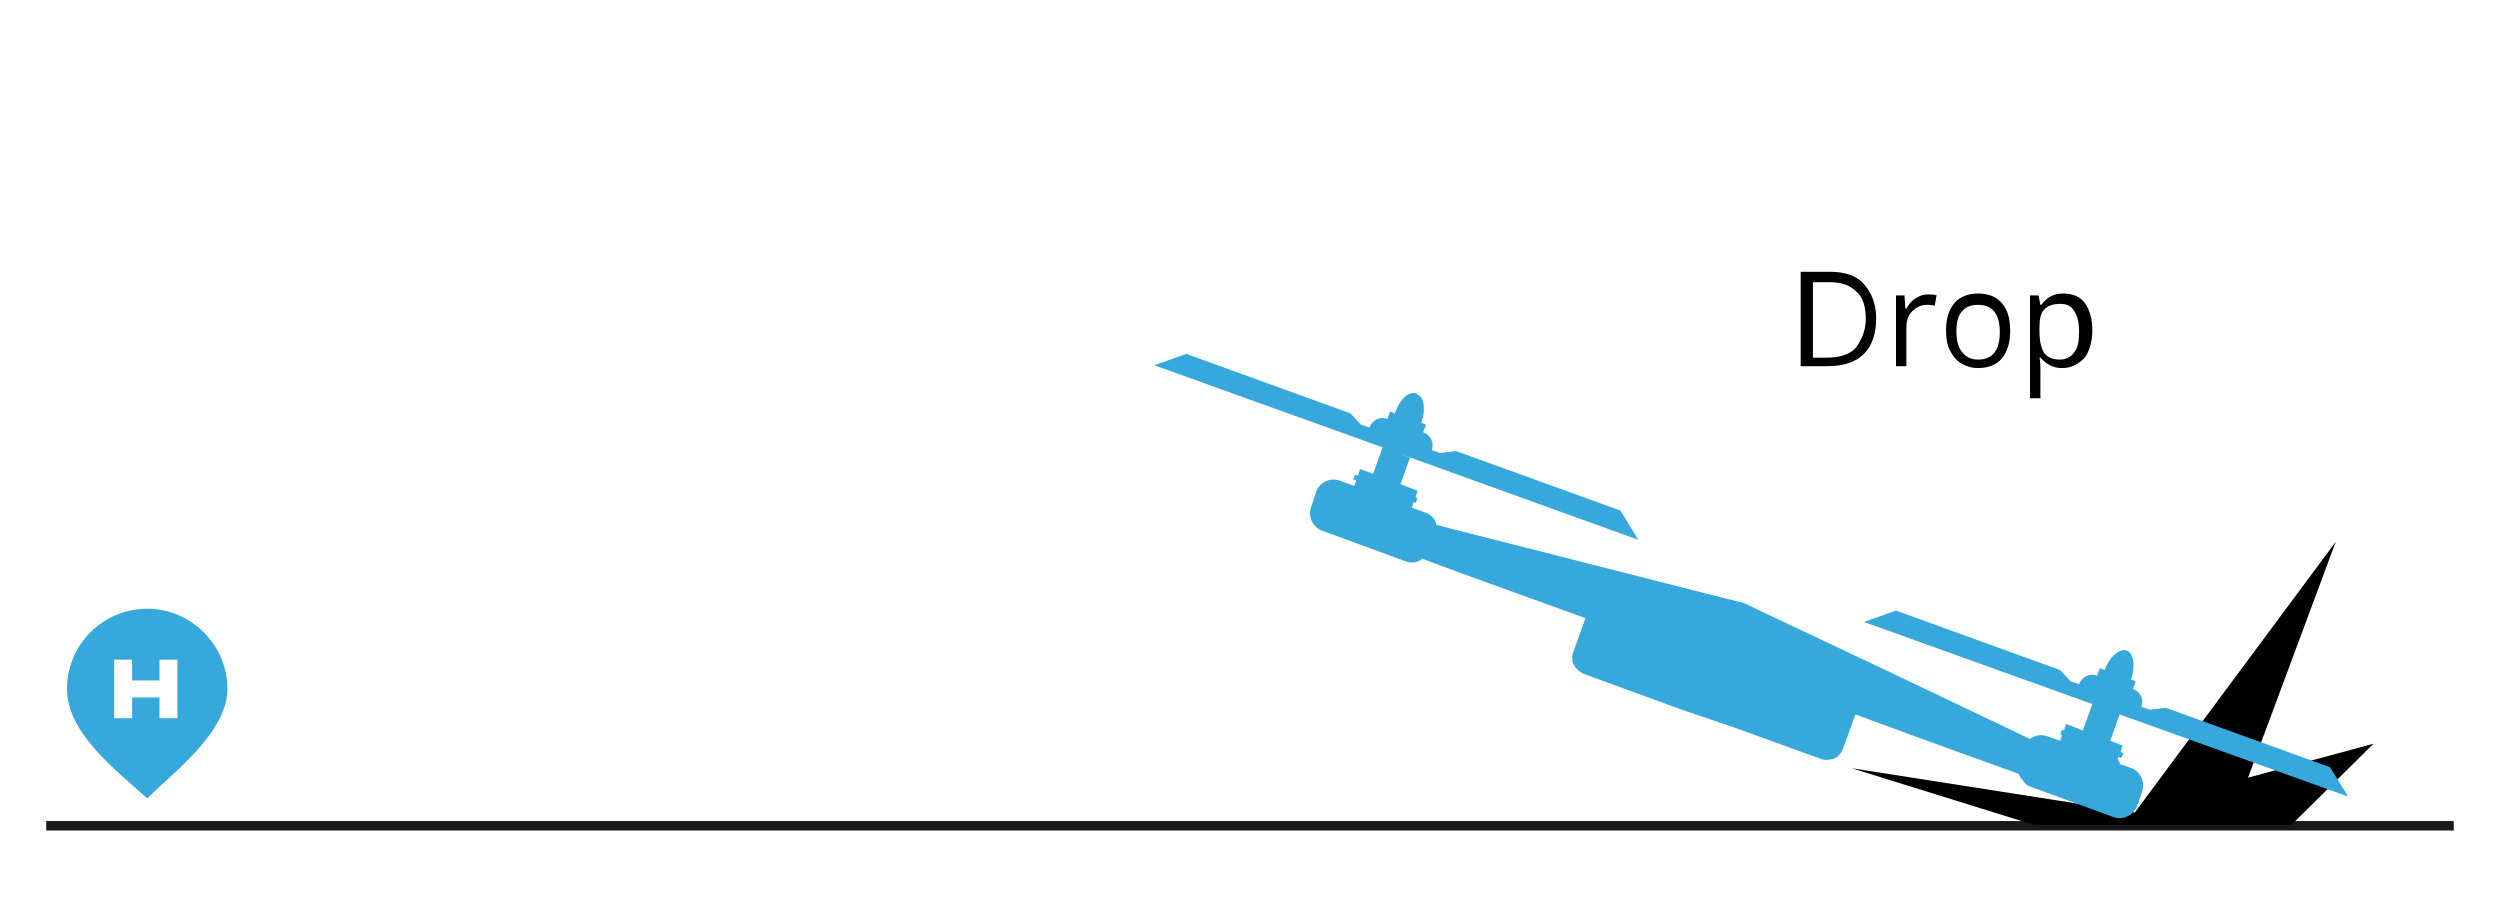
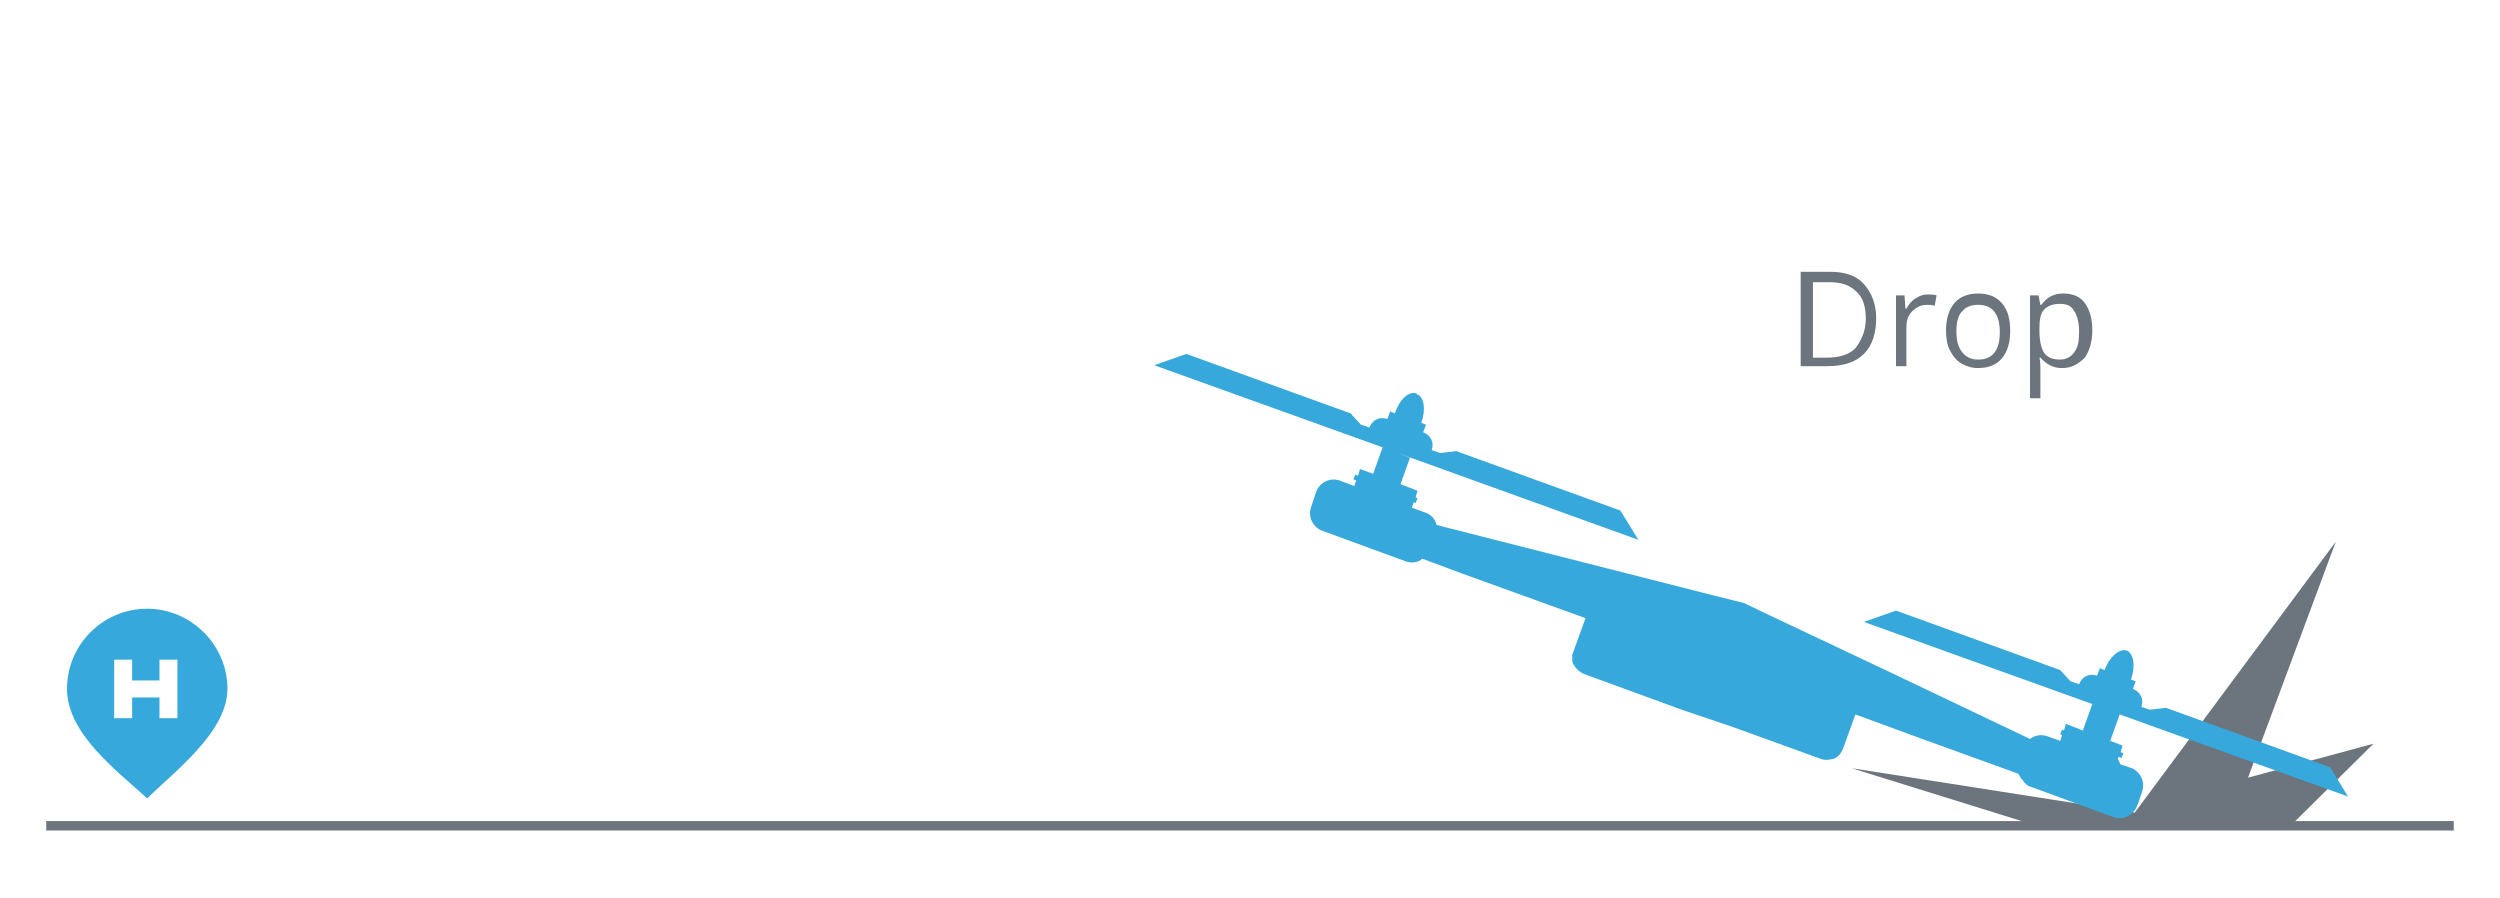
<svg xmlns="http://www.w3.org/2000/svg" version="1.1" id="Ebene_1" x="0px" y="0px" viewBox="-1117 53.9 264.9 95.1" style="enable-background:new -1117 53.9 264.9 95.1;" xml:space="preserve">
  <style type="text/css">
	.st0{fill:#37A8DB;}
	.st1{fill:none;}
- 	.st2{enable-background:new    ;}
- 	.st3{fill:none;stroke:#1B171B;stroke-miterlimit:10;}
+ 	.st2{enable-background:new;}
+ 	.st3{fill:none;stroke:#6c757d;stroke-miterlimit:10;}
+ 	.st4{fill:#6c757d}
</style>
  <g>
    <path class="st0" d="M-1101.4,118.4c-4.7,0-8.5,3.8-8.5,8.5c0,4.7,5.2,8.6,8.5,11.6c2.7-2.7,8.5-7,8.5-11.6   C-1092.9,122.2-1096.8,118.4-1101.4,118.4z M-1098.2,130h-1.9v-2.2h-2.9v2.2h-1.9v-6.2h1.9v2.2h2.9v-2.2h1.9V130z" />
    <g>
      <rect x="-927.5" y="82.1" class="st1" width="67.5" height="13.5" />
-       <g class="st2">
+       <g class="st2 st4">
        <path d="M-918.2,87.6c0,1.6-0.4,2.9-1.3,3.8c-0.9,0.9-2.2,1.3-3.9,1.3h-2.8v-10h3.1c1.6,0,2.8,0.4,3.6,1.3     S-918.2,86.1-918.2,87.6z M-919.3,87.7c0-1.3-0.3-2.3-1-2.9c-0.7-0.7-1.6-1-2.9-1h-1.7v8h1.4c1.4,0,2.4-0.3,3.1-1     C-919.8,90-919.3,89-919.3,87.7z" />
        <path d="M-912.7,85.1c0.3,0,0.6,0,0.9,0.1l-0.2,1.1c-0.3-0.1-0.6-0.1-0.8-0.1c-0.6,0-1.1,0.2-1.6,0.7s-0.6,1.1-0.6,1.8v4h-1.1     v-7.5h0.9l0.1,1.4h0.1c0.3-0.5,0.6-0.9,1-1.1C-913.5,85.2-913.2,85.1-912.7,85.1z" />
        <path d="M-904,89c0,1.2-0.3,2.2-0.9,2.9c-0.6,0.7-1.5,1-2.5,1c-0.7,0-1.3-0.2-1.8-0.5s-0.9-0.8-1.2-1.4c-0.3-0.6-0.4-1.3-0.4-2.1     c0-1.2,0.3-2.2,0.9-2.9c0.6-0.7,1.5-1,2.5-1s1.9,0.3,2.5,1C-904.2,86.8-904,87.8-904,89z M-909.7,89c0,1,0.2,1.7,0.6,2.2     c0.4,0.5,0.9,0.8,1.7,0.8c0.7,0,1.3-0.2,1.7-0.7c0.4-0.5,0.6-1.2,0.6-2.2s-0.2-1.7-0.6-2.2c-0.4-0.5-1-0.7-1.7-0.7     c-0.7,0-1.3,0.2-1.7,0.7C-909.5,87.3-909.7,88-909.7,89z" />
        <path d="M-898.5,92.9c-0.5,0-0.9-0.1-1.3-0.3c-0.4-0.2-0.7-0.5-1-0.8h-0.1c0.1,0.4,0.1,0.9,0.1,1.2v3.1h-1.1V85.2h0.9l0.2,1h0.1     c0.3-0.4,0.6-0.7,1-0.9c0.4-0.2,0.8-0.3,1.3-0.3c1,0,1.8,0.3,2.3,1s0.8,1.6,0.8,2.9c0,1.2-0.3,2.2-0.8,2.9     C-896.8,92.5-897.5,92.9-898.5,92.9z M-898.7,86.1c-0.8,0-1.3,0.2-1.7,0.6c-0.4,0.4-0.5,1.1-0.5,2V89c0,1.1,0.2,1.8,0.5,2.3     c0.4,0.5,0.9,0.7,1.7,0.7c0.6,0,1.2-0.3,1.5-0.8c0.4-0.5,0.5-1.2,0.5-2.2c0-0.9-0.2-1.7-0.5-2.1C-897.5,86.3-898,86.1-898.7,86.1     z" />
      </g>
      <line class="st3" x1="-1112.1" y1="141.4" x2="-857" y2="141.4" />
-       <polygon points="-865.5,132.7 -878.8,136.3 -869.5,111.3 -890.8,140 -920.8,135.3 -901.5,141.3 -874.2,141.3   " />
+       <polygon class="st4" points="-865.5,132.7 -878.8,136.3 -869.5,111.3 -890.8,140 -920.8,135.3 -901.5,141.3 -874.2,141.3   " />
      <path class="st0" d="M-933.2,131l9.1,3.3c0.5,0.2,0.9,0.1,1.4,0c0.5-0.2,0.8-0.6,1-1.1l1.3-3.6l6.8,2.5l10.5,3.8    c0,0.1,0,0.1,0.1,0.2c0,0.1,0.1,0.1,0.1,0.2c0,0,0,0,0,0c0,0.1,0.1,0.1,0.1,0.1c0,0,0,0.1,0.1,0.1c0,0.1,0.1,0.1,0.1,0.2    c0,0,0.1,0.1,0.1,0.1c0,0,0.1,0.1,0.1,0.1c0,0,0.1,0.1,0.1,0.1c0,0,0,0,0,0c0,0,0.1,0.1,0.1,0.1c0.1,0,0.1,0.1,0.2,0.1l9,3.3    c1,0.3,2-0.2,2.4-1.1l0.2-0.5l0.1-0.3l0.3-0.9c0.3-1-0.2-2-1.1-2.4l-1.2-0.4l-0.3-0.6l0.1-0.2l0.3,0.1l0.2-0.5l-0.3-0.1l0.2-0.7    l-1.3-0.5l0,0l1-2.8l24.2,8.7l0,0l0,0l-1.9-3.1l-17.4-6.3l-1.7,0.2l-0.9-0.3c0.3-0.8-0.1-1.6-0.9-1.9l0,0l0.3-0.8l-0.5-0.2    c0.5-1.4,0.3-2.8-0.5-3.1c0,0-0.1,0-0.1,0c-0.7-0.1-1.7,0.7-2.2,2.1l-0.5-0.2l-0.3,0.8l0,0c-0.8-0.3-1.6,0.1-1.9,0.9l-0.9-0.3    l-1.1-1.2l-17.4-6.3l-3.4,1.2l24.2,8.7l-1,2.8l-1.8-0.7l-0.2,0.7l-0.2-0.1l-0.2,0.5l0.2,0.1l-0.2,0.6l-1.4-0.5    c-0.6-0.2-1.3-0.1-1.8,0.3l-15.1-7.2l-12.7-6l-2.5-1.2l0,0l0,0l0,0l0,0l-4-1l-5.1-1.3l-22.8-5.8l-0.7-0.2l0,0    c-0.1-0.6-0.6-1.1-1.2-1.3l-1.4-0.5l0.2-0.6l0.2,0.1l0.2-0.5l-0.2-0.1l0.2-0.7l-1.8-0.7l1-2.8l-1.3-0.5l-0.2-0.1l0,0l0.2,0.1l0,0    l0,0l25.5,9.2l-1.9-3.1l-17.4-6.3l-1.7,0.2l-0.9-0.3c0.3-0.8-0.1-1.6-0.9-1.9l0,0l0.3-0.8l-0.5-0.2c0.5-1.4,0.3-2.7-0.4-3    c0,0-0.1,0-0.1-0.1c-0.8-0.3-1.8,0.6-2.3,2.1l-0.5-0.2l-0.3,0.8l0,0c-0.8-0.3-1.6,0.1-1.9,0.9l-0.9-0.3l-1.1-1.2l-17.4-6.3    l-3.4,1.2l0,0l0,0l24.2,8.7l-1,2.8l-1.4-0.5l-0.2,0.7l-0.3-0.1l-0.2,0.5l0.3,0.1l-0.2,0.6l-1.6-0.6c-1-0.3-2,0.2-2.4,1.1l-0.3,0.9    l-0.3,0.9c-0.3,1,0.2,2,1.1,2.4l9,3.3c0.6,0.2,1.3,0.1,1.7-0.3l4.3,1.6l13,4.7l-1.3,3.6c0,0.1,0,0.1-0.1,0.2c0,0,0,0.1,0,0.1    c0,0,0,0.1,0,0.1c0,0,0,0.1,0,0.1c0,0,0,0,0,0c0,0.1,0,0.1,0,0.2c0,0,0,0,0,0c0,0.1,0,0.1,0,0.2l0,0c0,0.2,0.1,0.4,0.2,0.5    c0.2,0.4,0.6,0.7,1,0.9l10.4,3.8" />
    </g>
  </g>
</svg>
